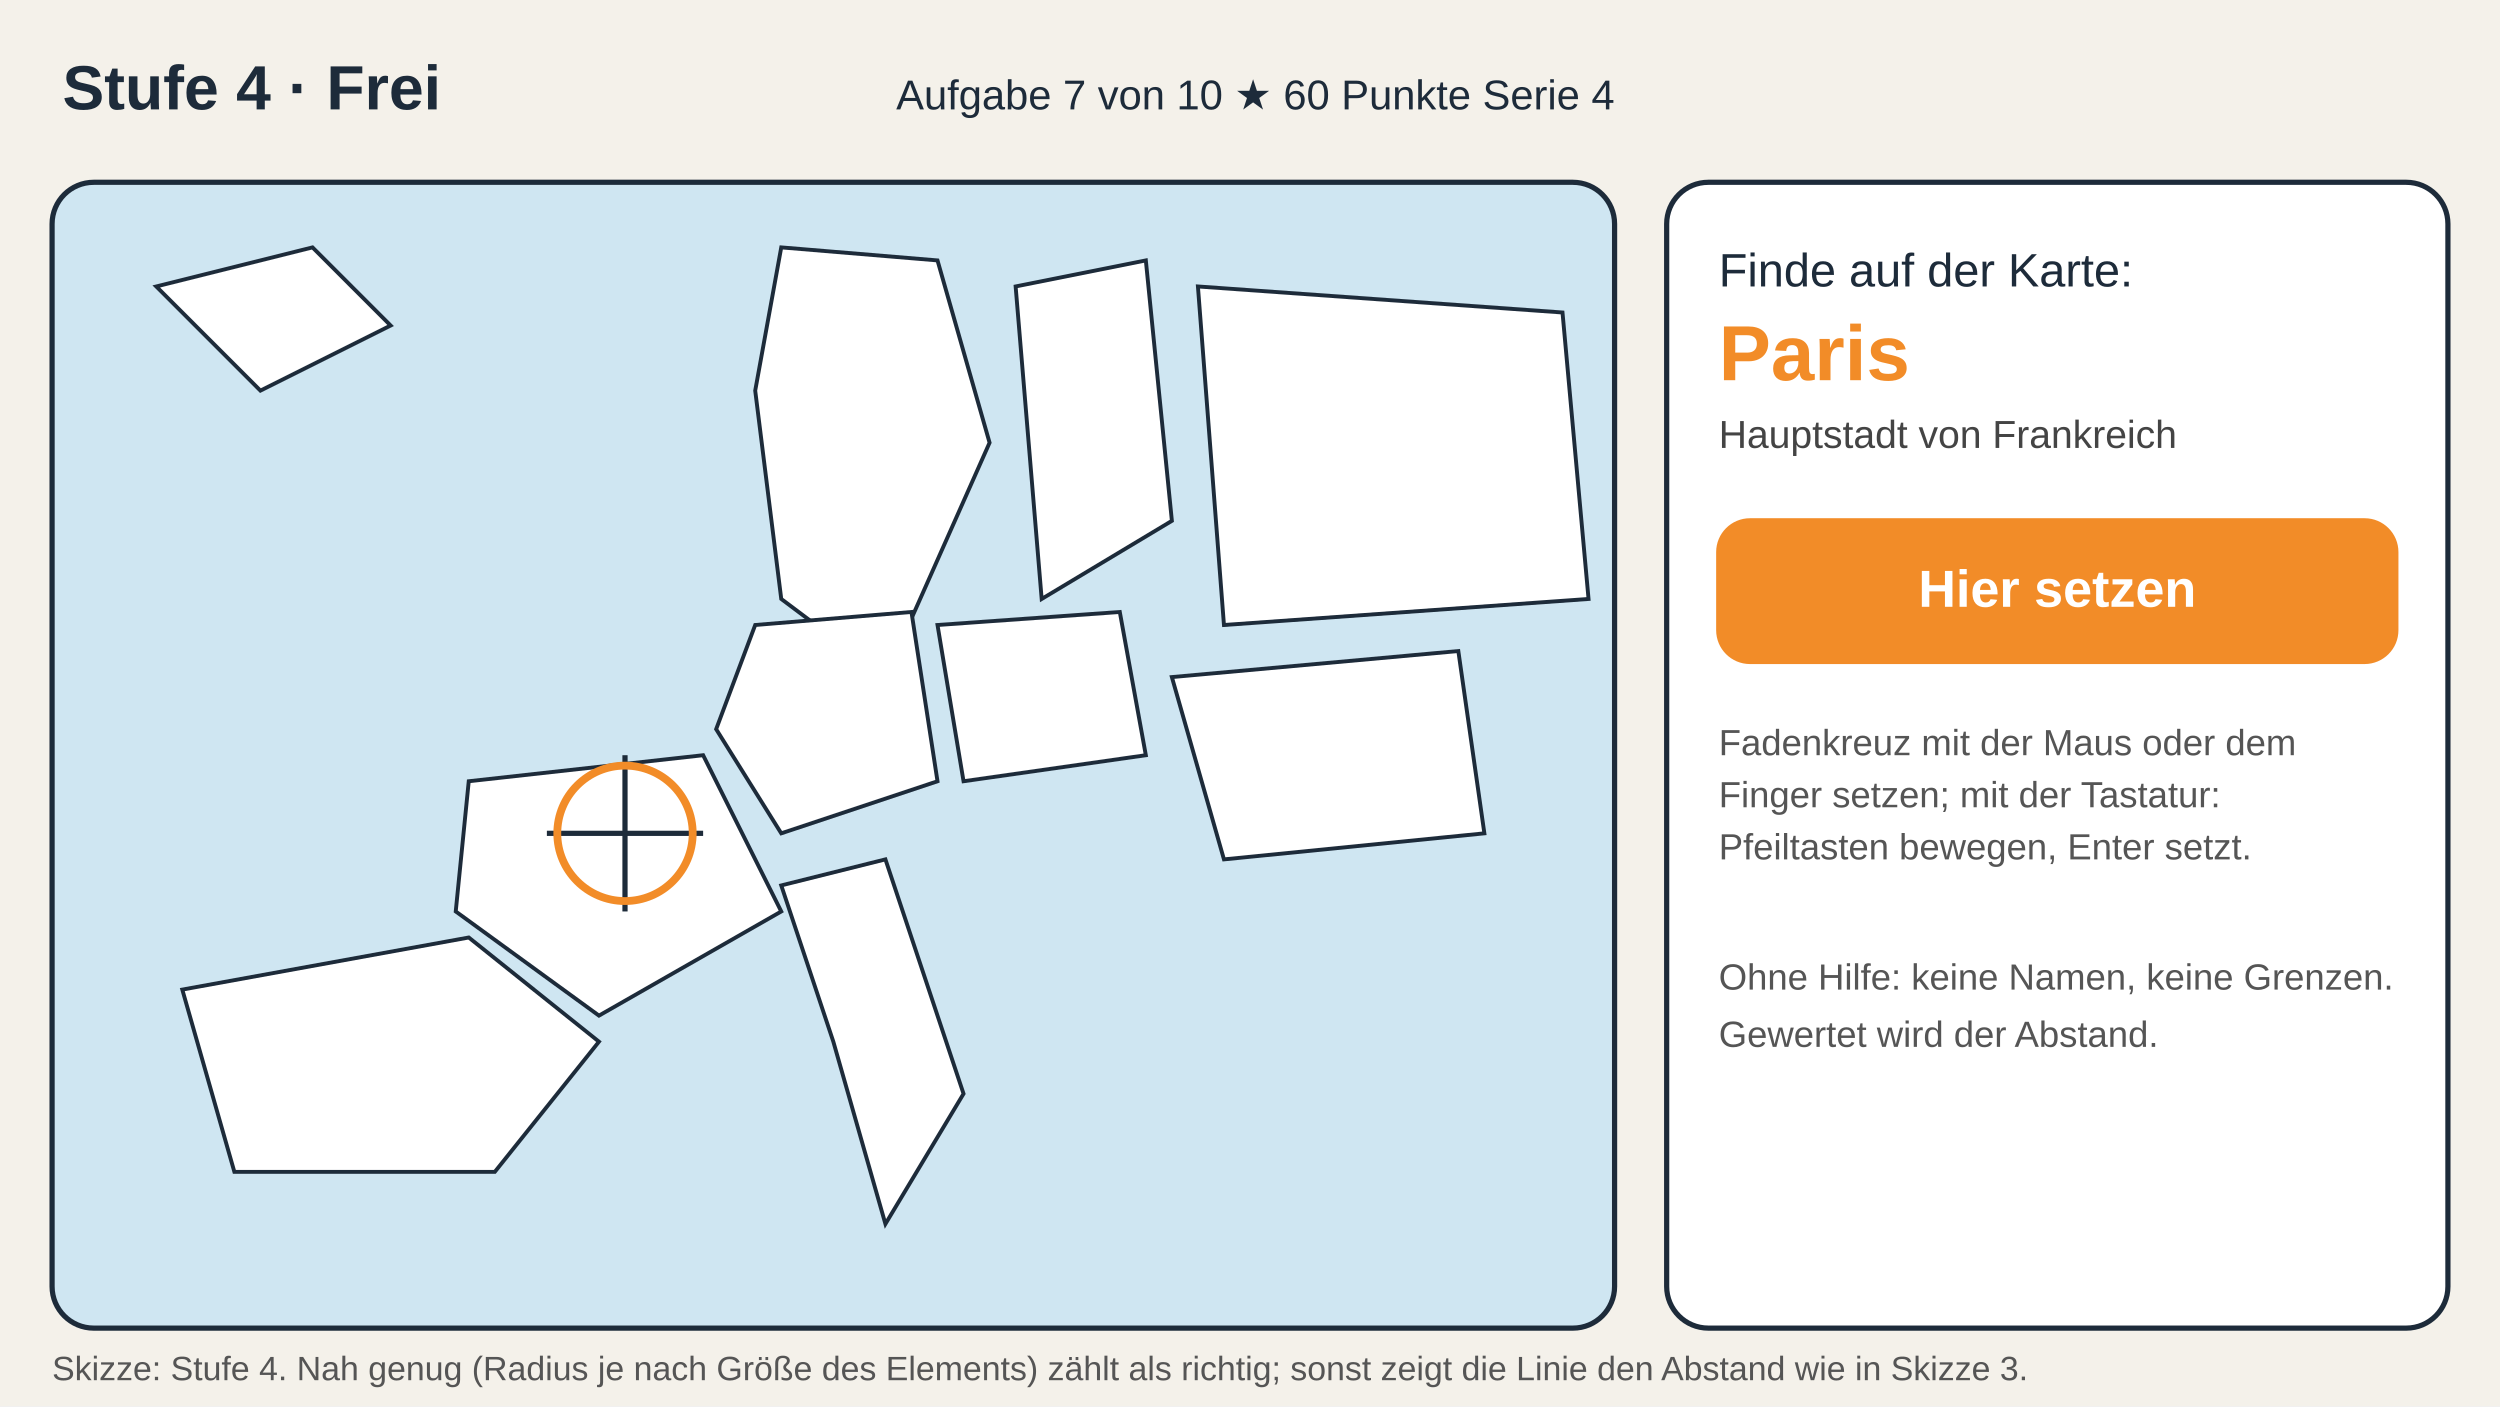
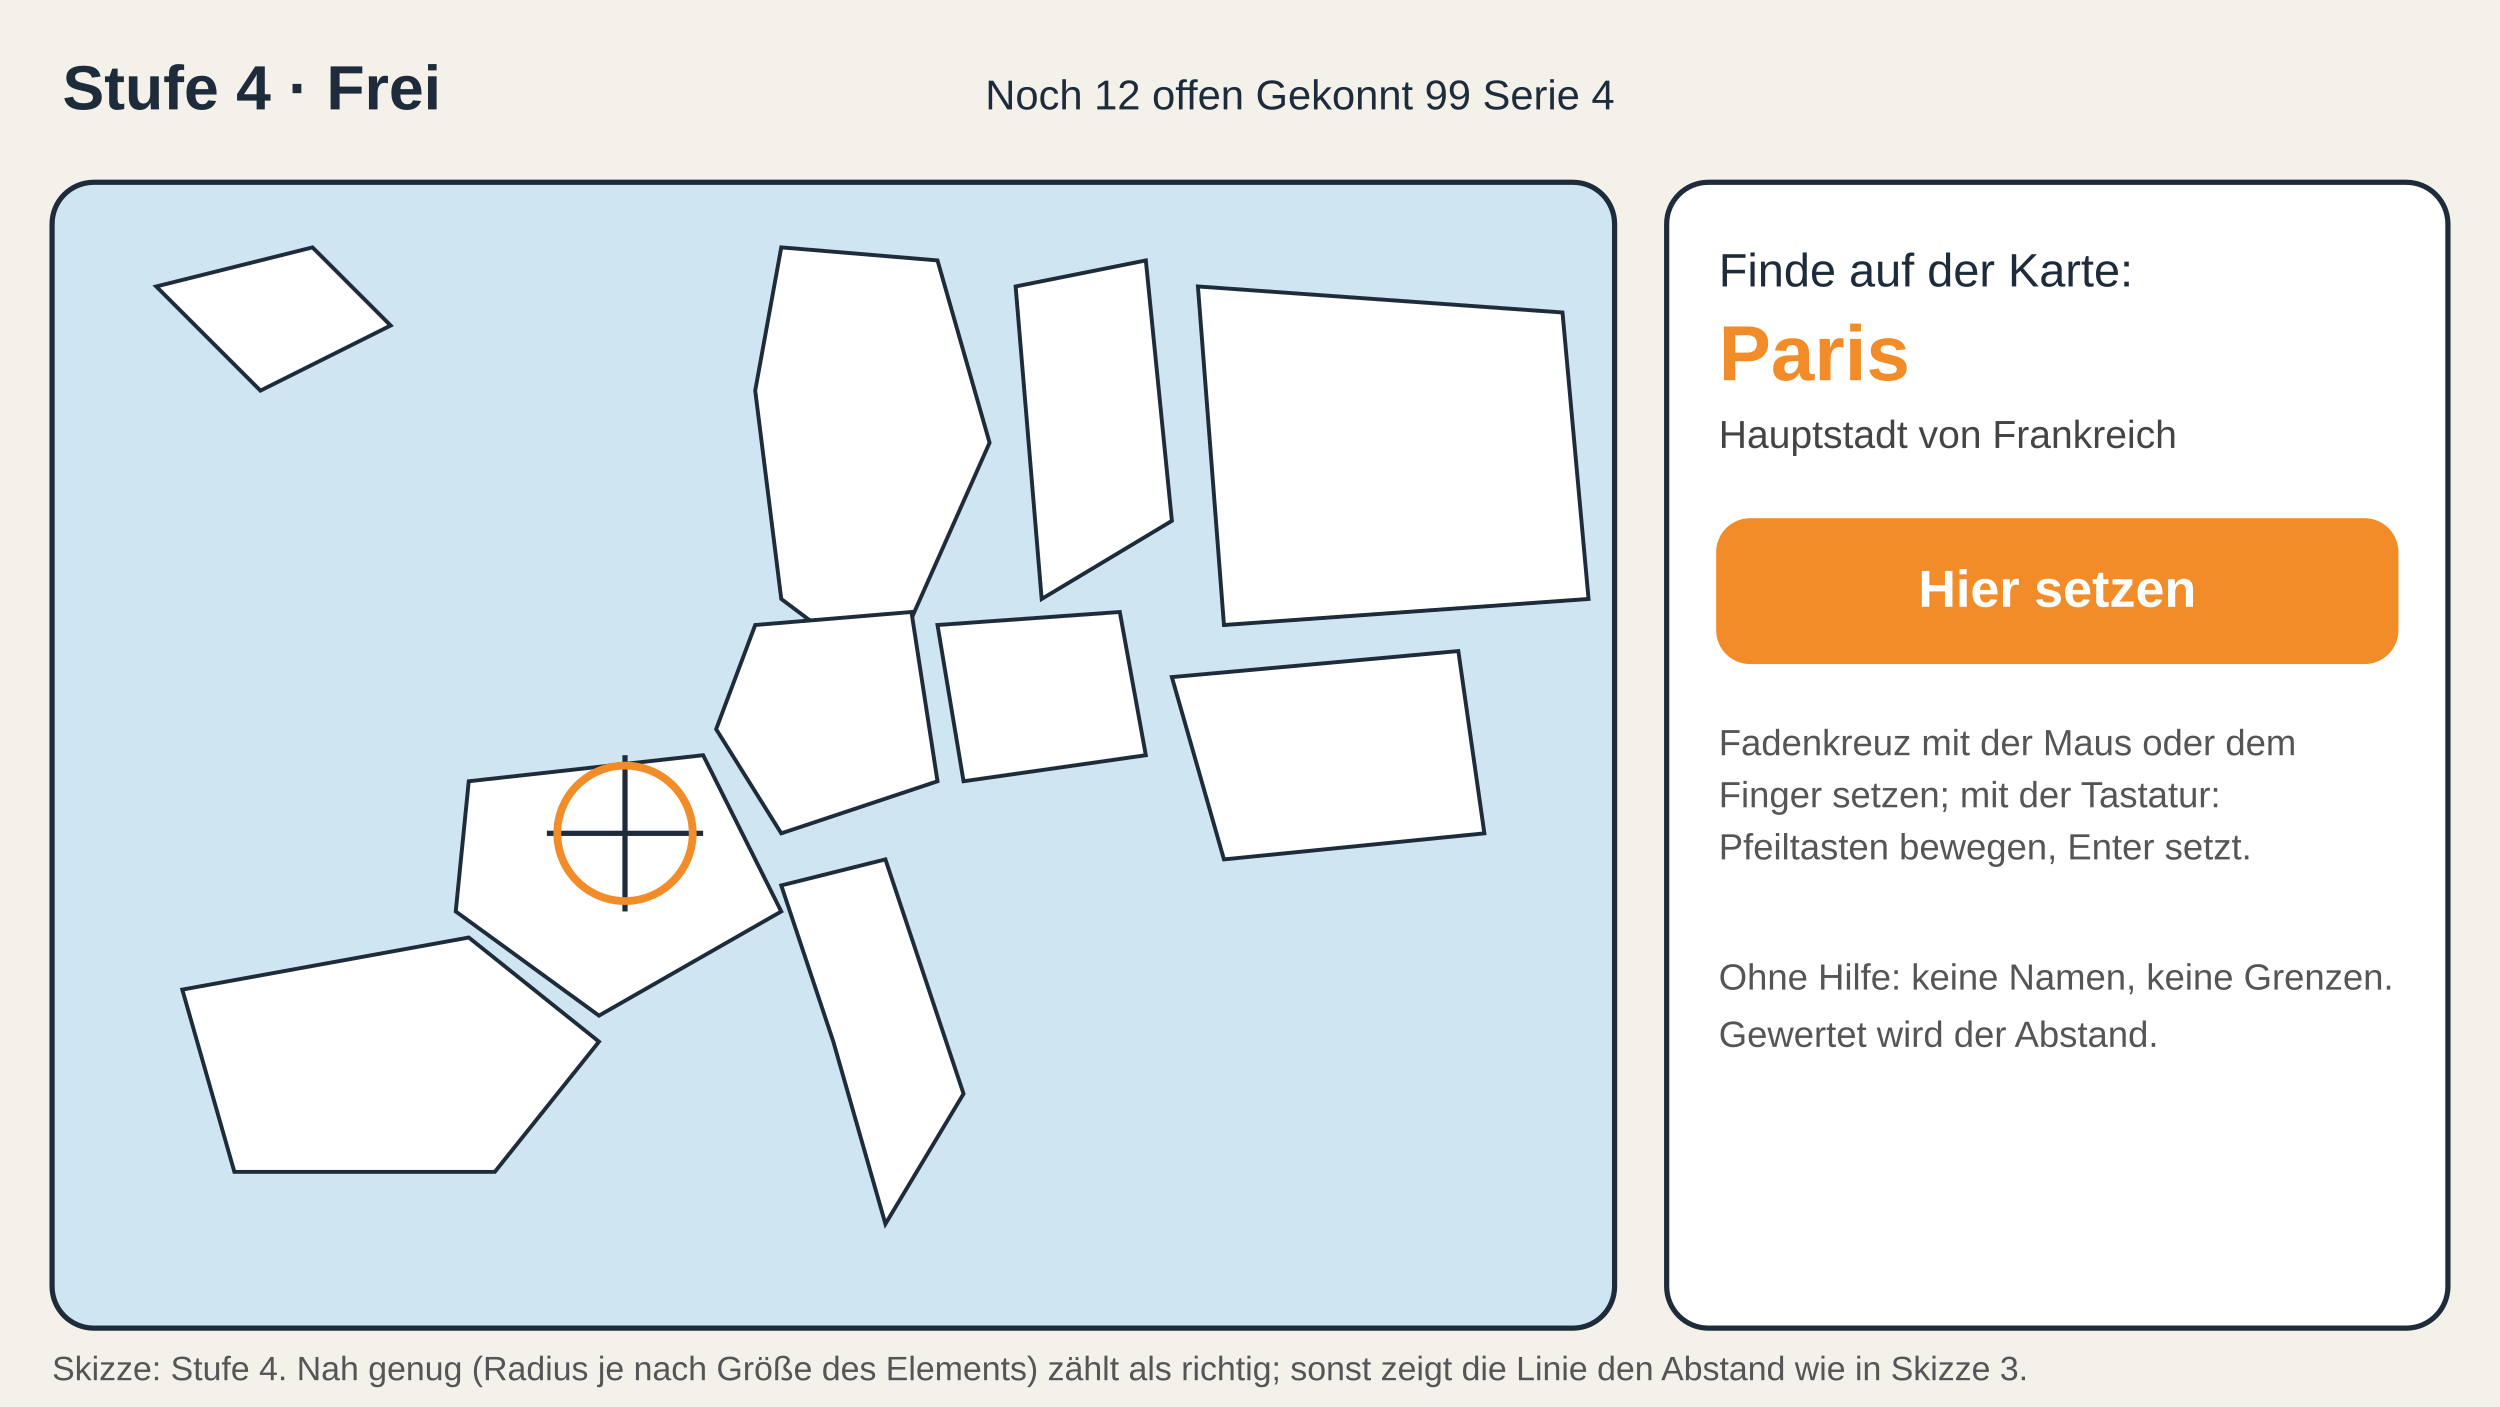
<svg xmlns="http://www.w3.org/2000/svg" viewBox="0 0 960 540" width="960" height="540" font-family="Arial,sans-serif">
  <rect width="960" height="540" fill="#f4f1ea" />
  <text x="24" y="42" font-size="24" font-weight="bold" fill="#1d2b3a" text-anchor="start">Stufe 4 · Frei</text>
-   <text x="620" y="42" font-size="16" font-weight="normal" fill="#1d2b3a" text-anchor="end">Aufgabe 7 von 10   ★ 60 Punkte   Serie 4</text>
+   <text x="620" y="42" font-size="16" font-weight="normal" fill="#1d2b3a" text-anchor="end">Noch 12 offen   Gekonnt 99   Serie 4</text>
  <rect x="20" y="70" width="600" height="440" rx="16" fill="#cfe6f2" stroke="#1d2b3a" stroke-width="2" />
  <polygon points="60,110 120,95 150,125 100,150" fill="#fff" stroke="#1d2b3a" stroke-width="1.5" />
  <polygon points="300,95 360,100 380,170 340,260 300,230 290,150" fill="#fff" stroke="#1d2b3a" stroke-width="1.5" />
  <polygon points="390,110 440,100 450,200 400,230" fill="#fff" stroke="#1d2b3a" stroke-width="1.5" />
  <polygon points="70,380 180,360 230,400 190,450 90,450" fill="#fff" stroke="#1d2b3a" stroke-width="1.5" />
  <polygon points="180,300 270,290 300,350 230,390 175,350" fill="#fff" stroke="#1d2b3a" stroke-width="1.5" />
  <polygon points="290,240 350,235 360,300 300,320 275,280" fill="#fff" stroke="#1d2b3a" stroke-width="1.5" />
  <polygon points="360,240 430,235 440,290 370,300" fill="#fff" stroke="#1d2b3a" stroke-width="1.5" />
  <polygon points="300,340 340,330 370,420 340,470 320,400" fill="#fff" stroke="#1d2b3a" stroke-width="1.5" />
  <polygon points="450,260 560,250 570,320 470,330" fill="#fff" stroke="#1d2b3a" stroke-width="1.5" />
  <polygon points="460,110 600,120 610,230 470,240" fill="#fff" stroke="#1d2b3a" stroke-width="1.5" />
  <g stroke="#1d2b3a" stroke-width="2">
    <line x1="240" y1="290" x2="240" y2="350" />
    <line x1="210" y1="320" x2="270" y2="320" />
  </g>
  <circle cx="240" cy="320" r="26" fill="none" stroke="#f28c28" stroke-width="3" />
  <rect x="640" y="70" width="300" height="440" rx="16" fill="#fff" stroke="#1d2b3a" stroke-width="2" />
  <text x="660" y="110" font-size="18" font-weight="normal" fill="#1d2b3a" text-anchor="start">Finde auf der Karte:</text>
  <text x="660" y="146" font-size="30" font-weight="bold" fill="#f28c28" text-anchor="start">Paris</text>
  <text x="660" y="172" font-size="15" font-weight="normal" fill="#444" text-anchor="start">Hauptstadt von Frankreich</text>
  <rect x="660" y="200" width="260" height="54" rx="12" fill="#f28c28" stroke="#f28c28" stroke-width="2" />
  <text x="790.0" y="233.0" font-size="20" font-weight="bold" fill="#fff" text-anchor="middle">Hier setzen</text>
  <text x="660" y="290" font-size="14" font-weight="normal" fill="#555" text-anchor="start">Fadenkreuz mit der Maus oder dem</text>
  <text x="660" y="310" font-size="14" font-weight="normal" fill="#555" text-anchor="start">Finger setzen; mit der Tastatur:</text>
  <text x="660" y="330" font-size="14" font-weight="normal" fill="#555" text-anchor="start">Pfeiltasten bewegen, Enter setzt.</text>
  <text x="660" y="380" font-size="14" font-weight="normal" fill="#555" text-anchor="start">Ohne Hilfe: keine Namen, keine Grenzen.</text>
  <text x="660" y="402" font-size="14" font-weight="normal" fill="#555" text-anchor="start">Gewertet wird der Abstand.</text>
  <text x="20" y="530" font-size="13" font-weight="normal" fill="#555" text-anchor="start">Skizze: Stufe 4. Nah genug (Radius je nach Größe des Elements) zählt als richtig; sonst zeigt die Linie den Abstand wie in Skizze 3.</text>
</svg>
